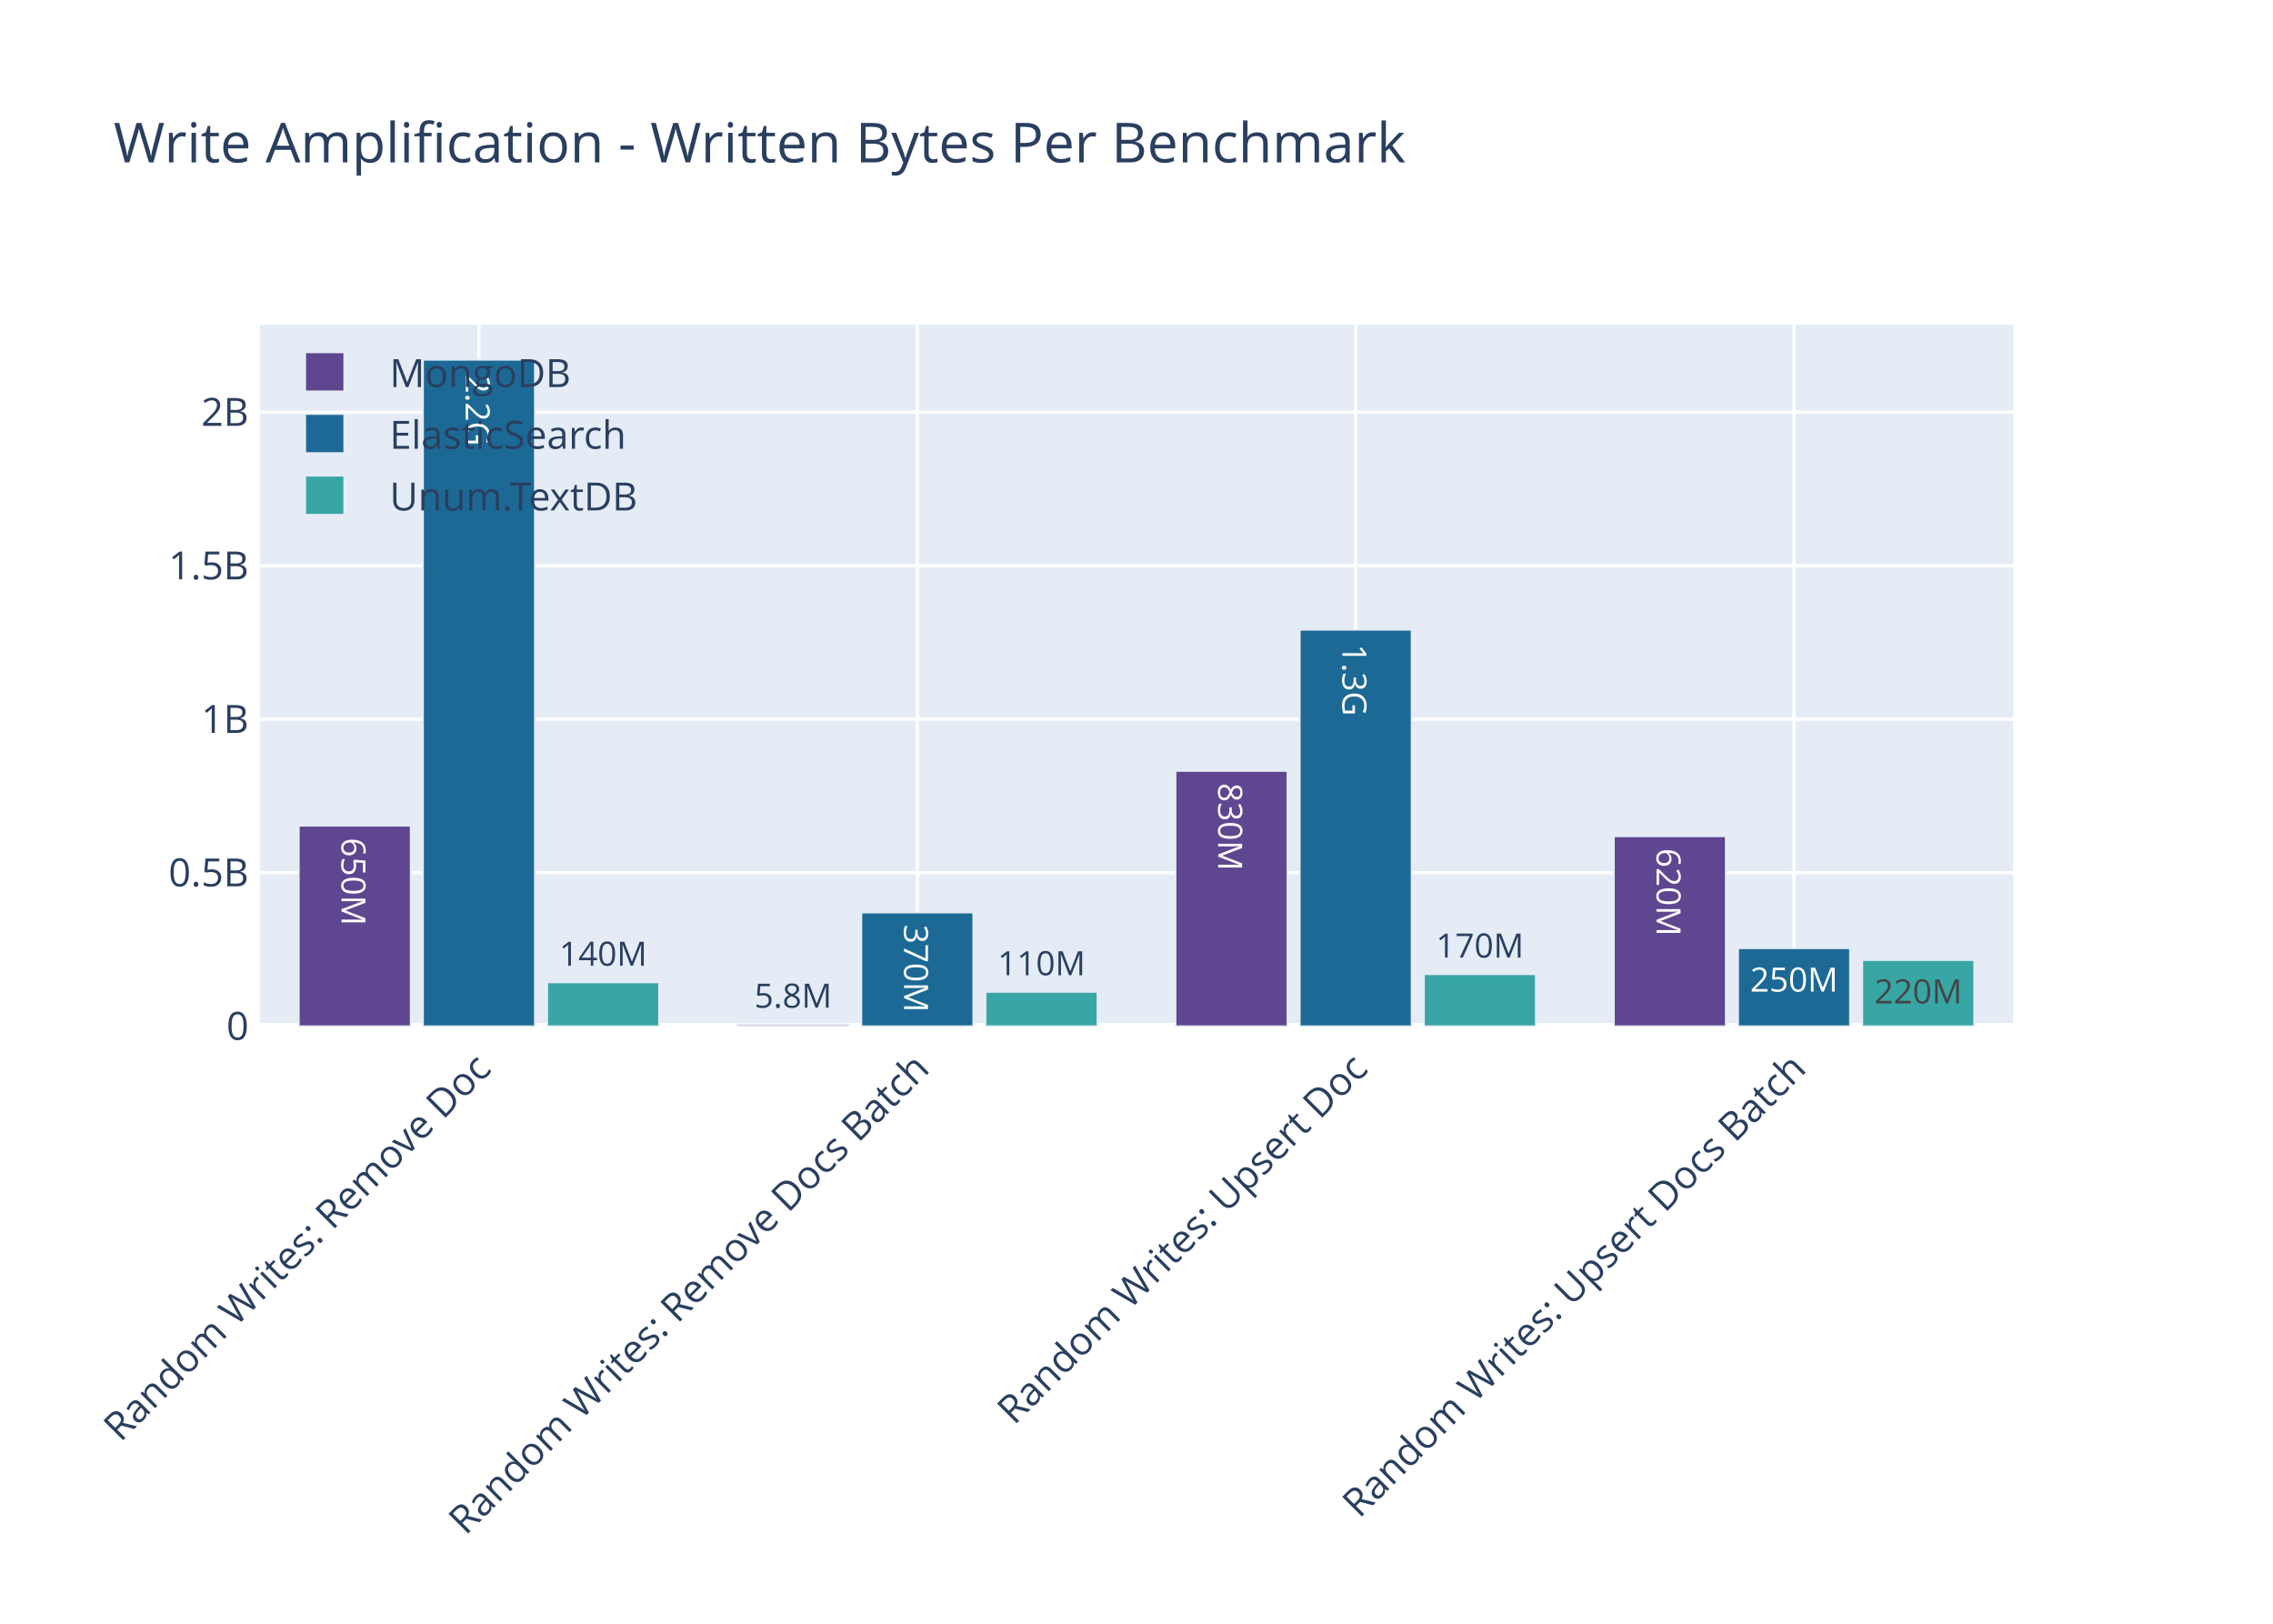
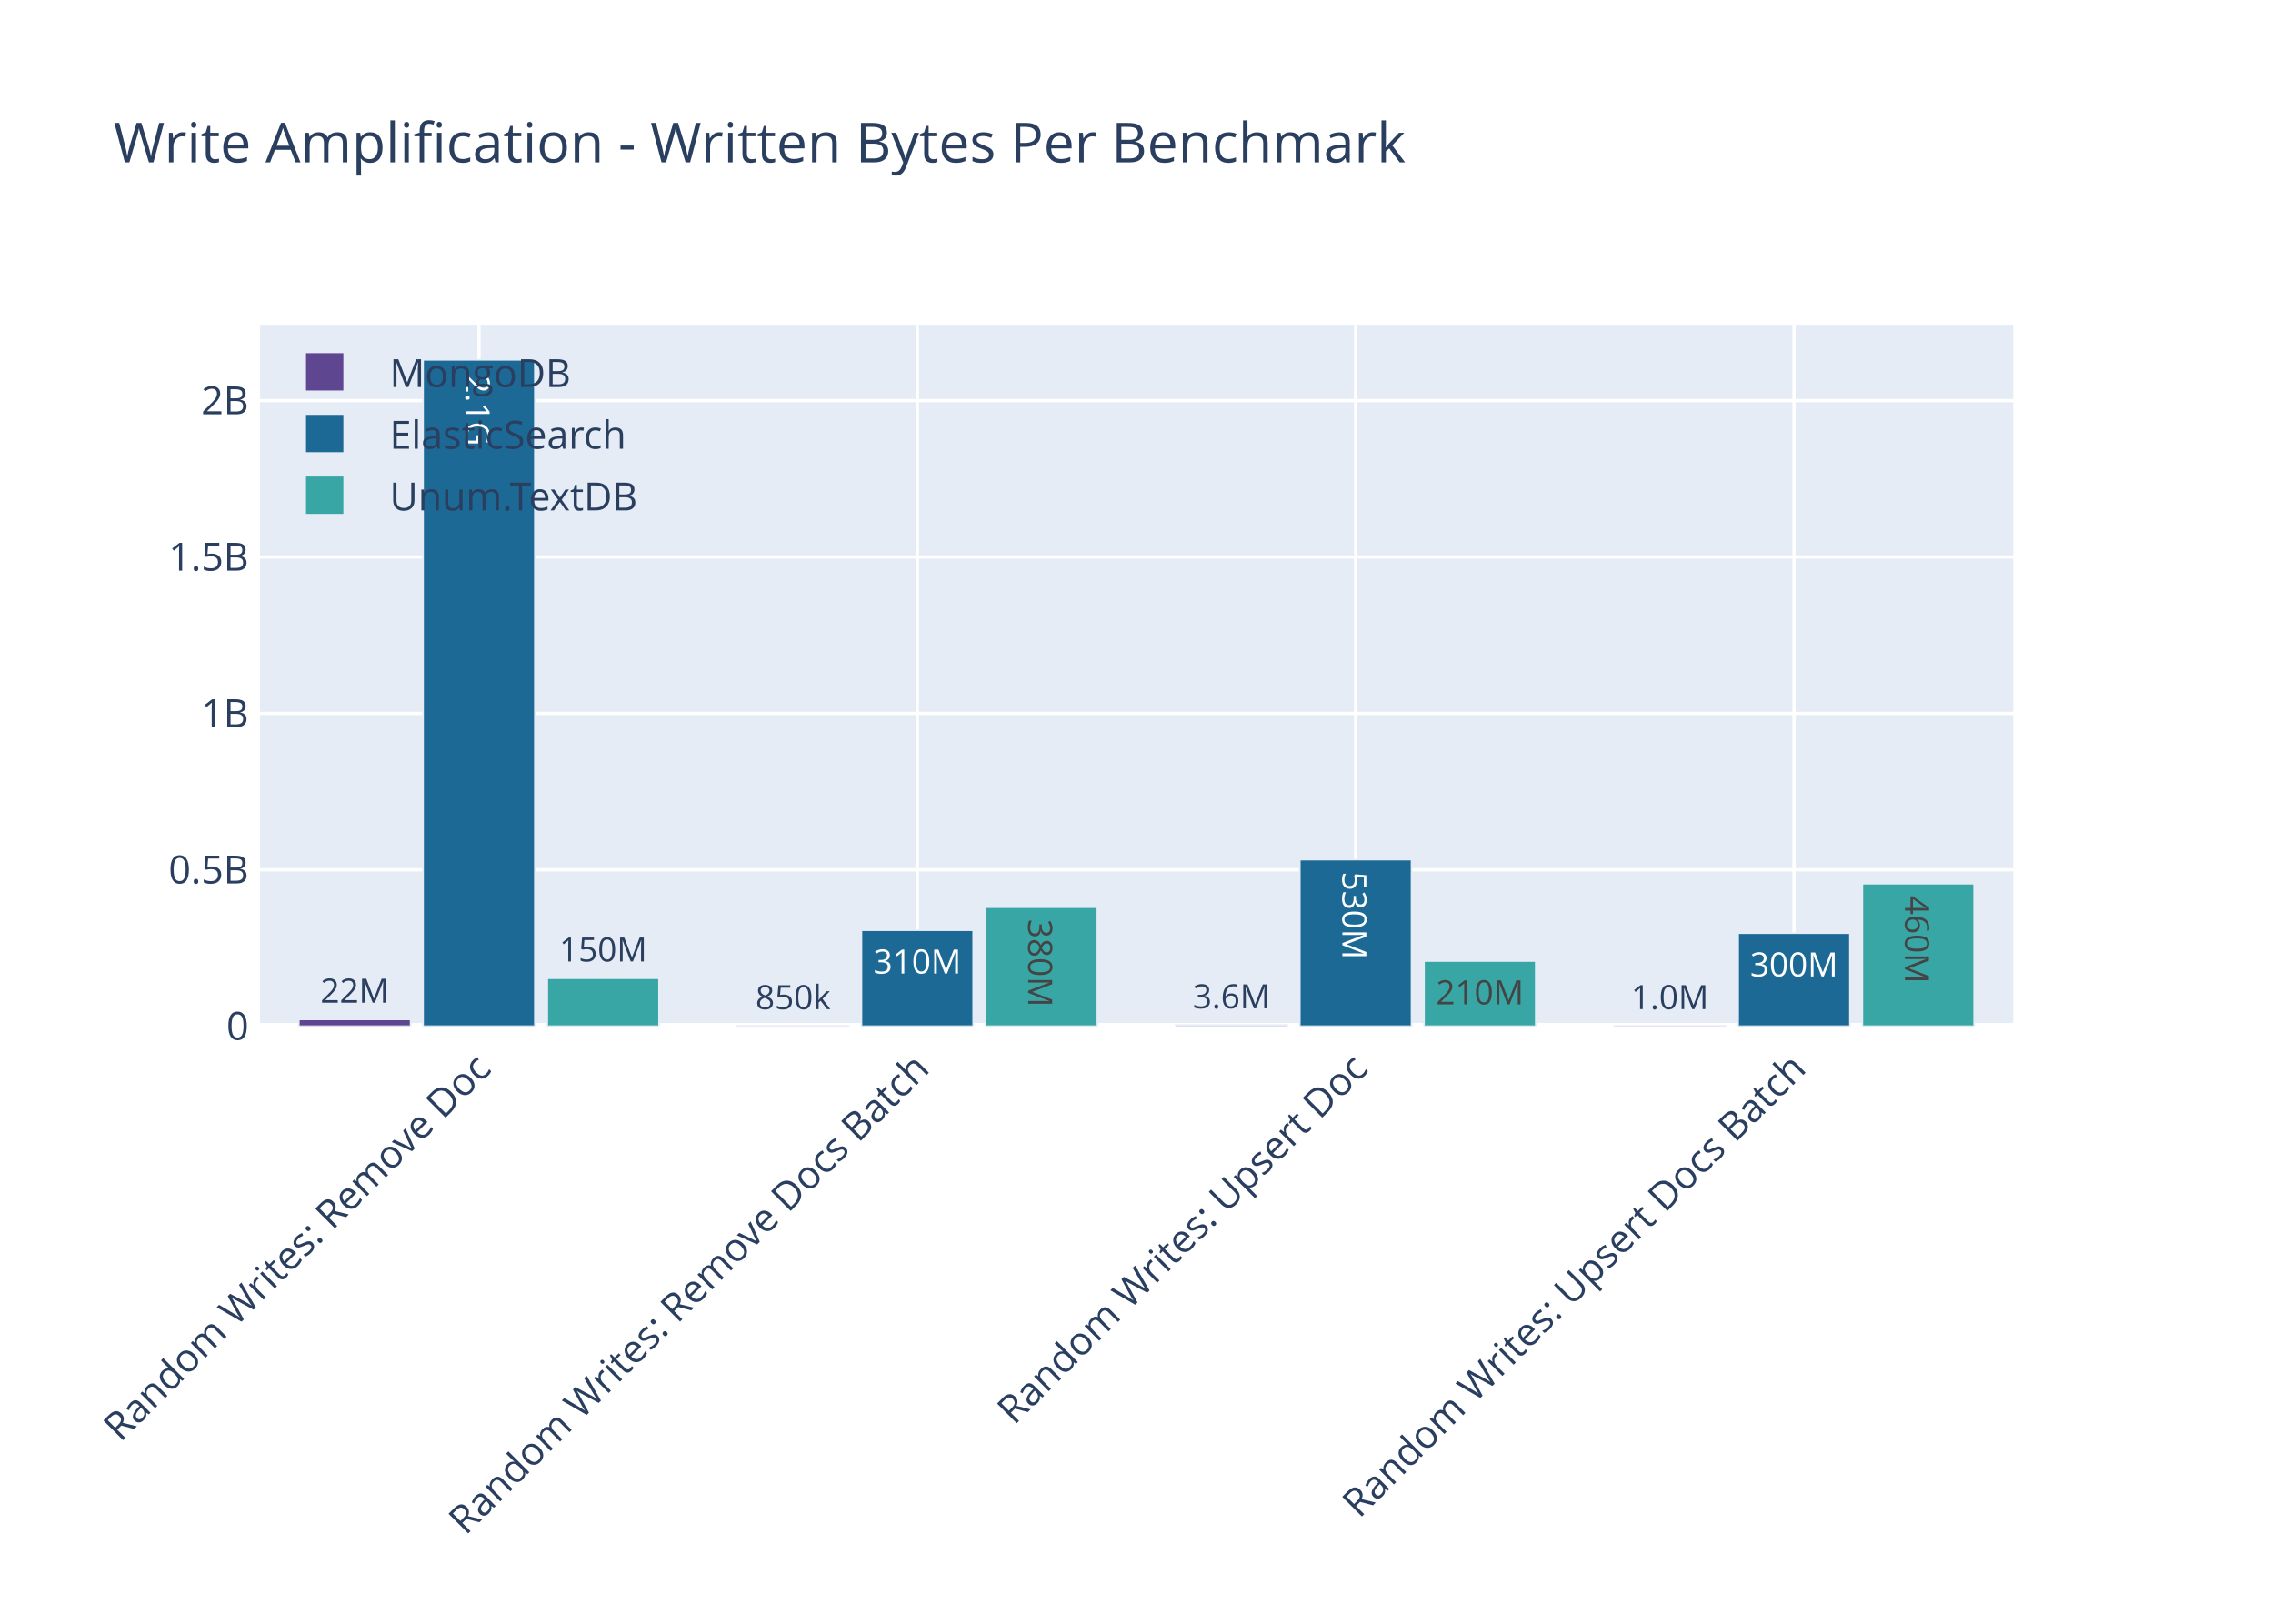
<svg xmlns="http://www.w3.org/2000/svg" class="main-svg" width="700" height="500" style="" viewBox="0 0 700 500">
  <rect x="0" y="0" width="700" height="500" style="fill: rgb(255, 255, 255); fill-opacity: 1;" />
-   <defs id="defs-f29235">
+   <defs id="defs-986a55">
    <g class="clips">
-       <clipPath id="clipf29235xyplot" class="plotclip">
+       <clipPath id="clip986a55xyplot" class="plotclip">
        <rect width="540" height="216" />
      </clipPath>
-       <clipPath class="axesclip" id="clipf29235x">
+       <clipPath class="axesclip" id="clip986a55x">
        <rect x="80" y="0" width="540" height="500" />
      </clipPath>
-       <clipPath class="axesclip" id="clipf29235y">
+       <clipPath class="axesclip" id="clip986a55y">
        <rect x="0" y="100" width="700" height="216" />
      </clipPath>
-       <clipPath class="axesclip" id="clipf29235xy">
+       <clipPath class="axesclip" id="clip986a55xy">
        <rect x="80" y="100" width="540" height="216" />
      </clipPath>
    </g>
    <g class="gradients" />
  </defs>
  <g class="bglayer">
    <rect class="bg" x="80" y="100" width="540" height="216" style="fill: rgb(229, 236, 246); fill-opacity: 1; stroke-width: 0;" />
  </g>
  <g class="layer-below">
    <g class="imagelayer" />
    <g class="shapelayer" />
  </g>
  <g class="cartesianlayer">
    <g class="subplot xy">
      <g class="layer-subplot">
        <g class="shapelayer" />
        <g class="imagelayer" />
      </g>
      <g class="gridlayer">
        <g class="x">
          <path class="xgrid crisp" transform="translate(147.5,0)" d="M0,100v216" style="stroke: rgb(255, 255, 255); stroke-opacity: 1; stroke-width: 1px;" />
          <path class="xgrid crisp" transform="translate(282.5,0)" d="M0,100v216" style="stroke: rgb(255, 255, 255); stroke-opacity: 1; stroke-width: 1px;" />
          <path class="xgrid crisp" transform="translate(417.5,0)" d="M0,100v216" style="stroke: rgb(255, 255, 255); stroke-opacity: 1; stroke-width: 1px;" />
          <path class="xgrid crisp" transform="translate(552.5,0)" d="M0,100v216" style="stroke: rgb(255, 255, 255); stroke-opacity: 1; stroke-width: 1px;" />
        </g>
        <g class="y">
-           <path class="ygrid crisp" transform="translate(0,268.73)" d="M80,0h540" style="stroke: rgb(255, 255, 255); stroke-opacity: 1; stroke-width: 1px;" />
-           <path class="ygrid crisp" transform="translate(0,221.47)" d="M80,0h540" style="stroke: rgb(255, 255, 255); stroke-opacity: 1; stroke-width: 1px;" />
-           <path class="ygrid crisp" transform="translate(0,174.2)" d="M80,0h540" style="stroke: rgb(255, 255, 255); stroke-opacity: 1; stroke-width: 1px;" />
-           <path class="ygrid crisp" transform="translate(0,126.93)" d="M80,0h540" style="stroke: rgb(255, 255, 255); stroke-opacity: 1; stroke-width: 1px;" />
+           <path class="ygrid crisp" transform="translate(0,267.84)" d="M80,0h540" style="stroke: rgb(255, 255, 255); stroke-opacity: 1; stroke-width: 1px;" />
+           <path class="ygrid crisp" transform="translate(0,219.68)" d="M80,0h540" style="stroke: rgb(255, 255, 255); stroke-opacity: 1; stroke-width: 1px;" />
+           <path class="ygrid crisp" transform="translate(0,171.52)" d="M80,0h540" style="stroke: rgb(255, 255, 255); stroke-opacity: 1; stroke-width: 1px;" />
+           <path class="ygrid crisp" transform="translate(0,123.36)" d="M80,0h540" style="stroke: rgb(255, 255, 255); stroke-opacity: 1; stroke-width: 1px;" />
        </g>
      </g>
      <g class="zerolinelayer">
        <path class="yzl zl crisp" transform="translate(0,316)" d="M80,0h540" style="stroke: rgb(255, 255, 255); stroke-opacity: 1; stroke-width: 2px;" />
      </g>
      <path class="xlines-below" />
      <path class="ylines-below" />
      <g class="overlines-below" />
      <g class="xaxislayer-below" />
      <g class="yaxislayer-below" />
      <g class="overaxes-below" />
-       <g class="plot" transform="translate(80, 100)" clip-path="url('#clipf29235xyplot')">
+       <g class="plot" transform="translate(80, 100)" clip-path="url('#clip986a55xyplot')">
        <g class="barlayer mlayer">
          <g class="trace bars" style="opacity: 1;">
            <g class="points">
              <g class="point">
-                 <path d="M12.04,216V154.29H46.46V216Z" style="vector-effect: non-scaling-stroke; opacity: 1; stroke-width: 0.5px; fill: rgb(95, 70, 144); fill-opacity: 1; stroke: rgb(229, 236, 246); stroke-opacity: 1;" />
-                 <text class="bartext bartext-inside" text-anchor="middle" data-notex="1" x="0" y="0" style="font-family: 'Open Sans', verdana, arial, sans-serif; font-size: 12px; fill: rgb(255, 255, 255); fill-opacity: 1; white-space: pre;" transform="translate(29.25,175.5908)scale(0.8612121)rotate(90 0 -4.75)">650M</text>
-               </g>
-               <g class="point">
-                 <path d="M147.04,216V215.45H181.46V216Z" style="vector-effect: non-scaling-stroke; opacity: 1; stroke-width: 0.5px; fill: rgb(95, 70, 144); fill-opacity: 1; stroke: rgb(229, 236, 246); stroke-opacity: 1;" />
-                 <text class="bartext bartext-outside" text-anchor="middle" data-notex="1" x="0" y="0" style="font-family: 'Open Sans', verdana, arial, sans-serif; font-size: 12px; fill: rgb(42, 63, 95); fill-opacity: 1; white-space: pre;" transform="translate(164.25,210.297)scale(0.8612121)">5.8M</text>
-               </g>
-               <g class="point">
-                 <path d="M282.04,216V137.41H316.46V216Z" style="vector-effect: non-scaling-stroke; opacity: 1; stroke-width: 0.5px; fill: rgb(95, 70, 144); fill-opacity: 1; stroke: rgb(229, 236, 246); stroke-opacity: 1;" />
-                 <text class="bartext bartext-inside" text-anchor="middle" data-notex="1" x="0" y="0" style="font-family: 'Open Sans', verdana, arial, sans-serif; font-size: 12px; fill: rgb(255, 255, 255); fill-opacity: 1; white-space: pre;" transform="translate(299.25,158.7108)scale(0.8612121)rotate(90 0 -4.75)">830M</text>
-               </g>
-               <g class="point">
-                 <path d="M417.04,216V157.53H451.46V216Z" style="vector-effect: non-scaling-stroke; opacity: 1; stroke-width: 0.5px; fill: rgb(95, 70, 144); fill-opacity: 1; stroke: rgb(229, 236, 246); stroke-opacity: 1;" />
-                 <text class="bartext bartext-inside" text-anchor="middle" data-notex="1" x="0" y="0" style="font-family: 'Open Sans', verdana, arial, sans-serif; font-size: 12px; fill: rgb(255, 255, 255); fill-opacity: 1; white-space: pre;" transform="translate(434.25,178.8308)scale(0.8612121)rotate(90 0 -4.75)">620M</text>
+                 <path d="M12.04,216V213.91H46.46V216Z" style="vector-effect: non-scaling-stroke; opacity: 1; stroke-width: 0.5px; fill: rgb(95, 70, 144); fill-opacity: 1; stroke: rgb(229, 236, 246); stroke-opacity: 1;" />
+                 <text class="bartext bartext-outside" text-anchor="middle" data-notex="1" x="0" y="0" style="font-family: 'Open Sans', verdana, arial, sans-serif; font-size: 12px; fill: rgb(42, 63, 95); fill-opacity: 1; white-space: pre;" transform="translate(29.25,208.757)scale(0.8612121)">22M</text>
+               </g>
+               <g class="point">
+                 <path d="M147.04,216V215.92H181.46V216Z" style="vector-effect: non-scaling-stroke; opacity: 1; stroke-width: 0.5px; fill: rgb(95, 70, 144); fill-opacity: 1; stroke: rgb(229, 236, 246); stroke-opacity: 1;" />
+                 <text class="bartext bartext-outside" text-anchor="middle" data-notex="1" x="0" y="0" style="font-family: 'Open Sans', verdana, arial, sans-serif; font-size: 12px; fill: rgb(42, 63, 95); fill-opacity: 1; white-space: pre;" transform="translate(164.25,210.767)scale(0.8612121)">850k</text>
+               </g>
+               <g class="point">
+                 <path d="M282.04,216V215.66H316.46V216Z" style="vector-effect: non-scaling-stroke; opacity: 1; stroke-width: 0.5px; fill: rgb(95, 70, 144); fill-opacity: 1; stroke: rgb(229, 236, 246); stroke-opacity: 1;" />
+                 <text class="bartext bartext-outside" text-anchor="middle" data-notex="1" x="0" y="0" style="font-family: 'Open Sans', verdana, arial, sans-serif; font-size: 12px; fill: rgb(42, 63, 95); fill-opacity: 1; white-space: pre;" transform="translate(299.25,210.507)scale(0.8612121)">3.6M</text>
+               </g>
+               <g class="point">
+                 <path d="M417.04,216V215.9H451.46V216Z" style="vector-effect: non-scaling-stroke; opacity: 1; stroke-width: 0.5px; fill: rgb(95, 70, 144); fill-opacity: 1; stroke: rgb(229, 236, 246); stroke-opacity: 1;" />
+                 <text class="bartext bartext-outside" text-anchor="middle" data-notex="1" x="0" y="0" style="font-family: 'Open Sans', verdana, arial, sans-serif; font-size: 12px; fill: rgb(42, 63, 95); fill-opacity: 1; white-space: pre;" transform="translate(434.25,210.747)scale(0.8612121)">1.0M</text>
              </g>
            </g>
          </g>
          <g class="trace bars" style="opacity: 1;">
            <g class="points">
              <g class="point">
                <path d="M50.29,216V10.8H84.71V216Z" style="vector-effect: non-scaling-stroke; opacity: 1; stroke-width: 0.5px; fill: rgb(29, 105, 150); fill-opacity: 1; stroke: rgb(229, 236, 246); stroke-opacity: 1;" />
-                 <text class="bartext bartext-inside" text-anchor="middle" data-notex="1" x="0" y="0" style="font-family: 'Open Sans', verdana, arial, sans-serif; font-size: 12px; fill: rgb(255, 255, 255); fill-opacity: 1; white-space: pre;" transform="translate(67.5,30.35142)scale(0.8612121)rotate(90 0 -4.75)">2.2G</text>
-               </g>
-               <g class="point">
-                 <path d="M185.29,216V181.01H219.71V216Z" style="vector-effect: non-scaling-stroke; opacity: 1; stroke-width: 0.5px; fill: rgb(29, 105, 150); fill-opacity: 1; stroke: rgb(229, 236, 246); stroke-opacity: 1;" />
-                 <text class="bartext bartext-inside" text-anchor="middle" data-notex="1" x="0" y="0" style="font-family: 'Open Sans', verdana, arial, sans-serif; font-size: 12px; fill: rgb(255, 255, 255); fill-opacity: 1; white-space: pre;" transform="translate(202.5,202.3108)scale(0.8612121)rotate(90 0 -4.75)">370M</text>
-               </g>
-               <g class="point">
-                 <path d="M320.29,216V93.94H354.71V216Z" style="vector-effect: non-scaling-stroke; opacity: 1; stroke-width: 0.5px; fill: rgb(29, 105, 150); fill-opacity: 1; stroke: rgb(229, 236, 246); stroke-opacity: 1;" />
-                 <text class="bartext bartext-inside" text-anchor="middle" data-notex="1" x="0" y="0" style="font-family: 'Open Sans', verdana, arial, sans-serif; font-size: 12px; fill: rgb(255, 255, 255); fill-opacity: 1; white-space: pre;" transform="translate(337.5,113.4914)scale(0.8612121)rotate(90 0 -4.75)">1.3G</text>
-               </g>
-               <g class="point">
-                 <path d="M455.29,216V192.01H489.71V216Z" style="vector-effect: non-scaling-stroke; opacity: 1; stroke-width: 0.5px; fill: rgb(29, 105, 150); fill-opacity: 1; stroke: rgb(229, 236, 246); stroke-opacity: 1;" />
-                 <text class="bartext bartext-inside" text-anchor="middle" data-notex="1" x="0" y="0" style="font-family: 'Open Sans', verdana, arial, sans-serif; font-size: 12px; fill: rgb(255, 255, 255); fill-opacity: 1; white-space: pre;" transform="translate(472.5,205.3445)scale(0.8612121)">250M</text>
+                 <text class="bartext bartext-inside" text-anchor="middle" data-notex="1" x="0" y="0" style="font-family: 'Open Sans', verdana, arial, sans-serif; font-size: 12px; fill: rgb(255, 255, 255); fill-opacity: 1; white-space: pre;" transform="translate(67.5,30.35142)scale(0.8612121)rotate(90 0 -4.75)">2.1G</text>
+               </g>
+               <g class="point">
+                 <path d="M185.29,216V186.45H219.71V216Z" style="vector-effect: non-scaling-stroke; opacity: 1; stroke-width: 0.5px; fill: rgb(29, 105, 150); fill-opacity: 1; stroke: rgb(229, 236, 246); stroke-opacity: 1;" />
+                 <text class="bartext bartext-inside" text-anchor="middle" data-notex="1" x="0" y="0" style="font-family: 'Open Sans', verdana, arial, sans-serif; font-size: 12px; fill: rgb(255, 255, 255); fill-opacity: 1; white-space: pre;" transform="translate(202.5,199.7845)scale(0.8612121)">310M</text>
+               </g>
+               <g class="point">
+                 <path d="M320.29,216V164.7H354.71V216Z" style="vector-effect: non-scaling-stroke; opacity: 1; stroke-width: 0.5px; fill: rgb(29, 105, 150); fill-opacity: 1; stroke: rgb(229, 236, 246); stroke-opacity: 1;" />
+                 <text class="bartext bartext-inside" text-anchor="middle" data-notex="1" x="0" y="0" style="font-family: 'Open Sans', verdana, arial, sans-serif; font-size: 12px; fill: rgb(255, 255, 255); fill-opacity: 1; white-space: pre;" transform="translate(337.5,186.0008)scale(0.8612121)rotate(90 0 -4.75)">530M</text>
+               </g>
+               <g class="point">
+                 <path d="M455.29,216V187.35H489.71V216Z" style="vector-effect: non-scaling-stroke; opacity: 1; stroke-width: 0.5px; fill: rgb(29, 105, 150); fill-opacity: 1; stroke: rgb(229, 236, 246); stroke-opacity: 1;" />
+                 <text class="bartext bartext-inside" text-anchor="middle" data-notex="1" x="0" y="0" style="font-family: 'Open Sans', verdana, arial, sans-serif; font-size: 12px; fill: rgb(255, 255, 255); fill-opacity: 1; white-space: pre;" transform="translate(472.5,200.6845)scale(0.8612121)">300M</text>
              </g>
            </g>
          </g>
          <g class="trace bars" style="opacity: 1;">
            <g class="points">
              <g class="point">
-                 <path d="M88.54,216V202.53H122.96V216Z" style="vector-effect: non-scaling-stroke; opacity: 1; stroke-width: 0.5px; fill: rgb(56, 166, 165); fill-opacity: 1; stroke: rgb(229, 236, 246); stroke-opacity: 1;" />
-                 <text class="bartext bartext-outside" text-anchor="middle" data-notex="1" x="0" y="0" style="font-family: 'Open Sans', verdana, arial, sans-serif; font-size: 12px; fill: rgb(42, 63, 95); fill-opacity: 1; white-space: pre;" transform="translate(105.75,197.377)scale(0.8612121)">140M</text>
-               </g>
-               <g class="point">
-                 <path d="M223.54,216V205.46H257.96V216Z" style="vector-effect: non-scaling-stroke; opacity: 1; stroke-width: 0.5px; fill: rgb(56, 166, 165); fill-opacity: 1; stroke: rgb(229, 236, 246); stroke-opacity: 1;" />
-                 <text class="bartext bartext-outside" text-anchor="middle" data-notex="1" x="0" y="0" style="font-family: 'Open Sans', verdana, arial, sans-serif; font-size: 12px; fill: rgb(42, 63, 95); fill-opacity: 1; white-space: pre;" transform="translate(240.75,200.307)scale(0.8612121)">110M</text>
-               </g>
-               <g class="point">
-                 <path d="M358.54,216V200.01H392.96V216Z" style="vector-effect: non-scaling-stroke; opacity: 1; stroke-width: 0.5px; fill: rgb(56, 166, 165); fill-opacity: 1; stroke: rgb(229, 236, 246); stroke-opacity: 1;" />
-                 <text class="bartext bartext-outside" text-anchor="middle" data-notex="1" x="0" y="0" style="font-family: 'Open Sans', verdana, arial, sans-serif; font-size: 12px; fill: rgb(42, 63, 95); fill-opacity: 1; white-space: pre;" transform="translate(375.75,194.857)scale(0.8612121)">170M</text>
-               </g>
-               <g class="point">
-                 <path d="M493.54,216V195.65H527.96V216Z" style="vector-effect: non-scaling-stroke; opacity: 1; stroke-width: 0.5px; fill: rgb(56, 166, 165); fill-opacity: 1; stroke: rgb(229, 236, 246); stroke-opacity: 1;" />
-                 <text class="bartext bartext-inside" text-anchor="middle" data-notex="1" x="0" y="0" style="font-family: 'Open Sans', verdana, arial, sans-serif; font-size: 12px; fill: rgb(68, 68, 68); fill-opacity: 1; white-space: pre;" transform="translate(510.75,208.9845)scale(0.8612121)">220M</text>
+                 <path d="M88.54,216V201.23H122.96V216Z" style="vector-effect: non-scaling-stroke; opacity: 1; stroke-width: 0.5px; fill: rgb(56, 166, 165); fill-opacity: 1; stroke: rgb(229, 236, 246); stroke-opacity: 1;" />
+                 <text class="bartext bartext-outside" text-anchor="middle" data-notex="1" x="0" y="0" style="font-family: 'Open Sans', verdana, arial, sans-serif; font-size: 12px; fill: rgb(42, 63, 95); fill-opacity: 1; white-space: pre;" transform="translate(105.75,196.077)scale(0.8612121)">150M</text>
+               </g>
+               <g class="point">
+                 <path d="M223.54,216V179.36H257.96V216Z" style="vector-effect: non-scaling-stroke; opacity: 1; stroke-width: 0.5px; fill: rgb(56, 166, 165); fill-opacity: 1; stroke: rgb(229, 236, 246); stroke-opacity: 1;" />
+                 <text class="bartext bartext-inside" text-anchor="middle" data-notex="1" x="0" y="0" style="font-family: 'Open Sans', verdana, arial, sans-serif; font-size: 12px; fill: rgb(68, 68, 68); fill-opacity: 1; white-space: pre;" transform="translate(240.75,200.6608)scale(0.8612121)rotate(90 0 -4.75)">380M</text>
+               </g>
+               <g class="point">
+                 <path d="M358.54,216V195.93H392.96V216Z" style="vector-effect: non-scaling-stroke; opacity: 1; stroke-width: 0.5px; fill: rgb(56, 166, 165); fill-opacity: 1; stroke: rgb(229, 236, 246); stroke-opacity: 1;" />
+                 <text class="bartext bartext-inside" text-anchor="middle" data-notex="1" x="0" y="0" style="font-family: 'Open Sans', verdana, arial, sans-serif; font-size: 12px; fill: rgb(68, 68, 68); fill-opacity: 1; white-space: pre;" transform="translate(375.75,209.2645)scale(0.8612121)">210M</text>
+               </g>
+               <g class="point">
+                 <path d="M493.54,216V172.11H527.96V216Z" style="vector-effect: non-scaling-stroke; opacity: 1; stroke-width: 0.5px; fill: rgb(56, 166, 165); fill-opacity: 1; stroke: rgb(229, 236, 246); stroke-opacity: 1;" />
+                 <text class="bartext bartext-inside" text-anchor="middle" data-notex="1" x="0" y="0" style="font-family: 'Open Sans', verdana, arial, sans-serif; font-size: 12px; fill: rgb(68, 68, 68); fill-opacity: 1; white-space: pre;" transform="translate(510.75,193.4108)scale(0.8612121)rotate(90 0 -4.75)">460M</text>
              </g>
            </g>
          </g>
        </g>
      </g>
      <g class="overplot" />
      <path class="xlines-above crisp" d="M79,316.5H620" style="fill: none; stroke-width: 1px; stroke: rgb(255, 255, 255); stroke-opacity: 1;" />
      <path class="ylines-above crisp" d="M79.5,100V316" style="fill: none; stroke-width: 1px; stroke: rgb(255, 255, 255); stroke-opacity: 1;" />
      <g class="overlines-above" />
      <g class="xaxislayer-above">
        <g class="xtick">
          <text text-anchor="end" x="0" y="331.4" transform="translate(147.5,0) rotate(-45,0,325.4)" style="font-family: 'Open Sans', verdana, arial, sans-serif; font-size: 12px; fill: rgb(42, 63, 95); fill-opacity: 1; white-space: pre;">Random Writes: Remove Doc</text>
        </g>
        <g class="xtick">
          <text text-anchor="end" x="0" y="331.4" transform="translate(282.5,0) rotate(-45,0,325.4)" style="font-family: 'Open Sans', verdana, arial, sans-serif; font-size: 12px; fill: rgb(42, 63, 95); fill-opacity: 1; white-space: pre;">Random Writes: Remove Docs Batch</text>
        </g>
        <g class="xtick">
          <text text-anchor="end" x="0" y="331.4" transform="translate(417.5,0) rotate(-45,0,325.4)" style="font-family: 'Open Sans', verdana, arial, sans-serif; font-size: 12px; fill: rgb(42, 63, 95); fill-opacity: 1; white-space: pre;">Random Writes: Upsert Doc</text>
        </g>
        <g class="xtick">
          <text text-anchor="end" x="0" y="331.4" transform="translate(552.5,0) rotate(-45,0,325.4)" style="font-family: 'Open Sans', verdana, arial, sans-serif; font-size: 12px; fill: rgb(42, 63, 95); fill-opacity: 1; white-space: pre;">Random Writes: Upsert Docs Batch</text>
        </g>
      </g>
      <g class="yaxislayer-above">
        <g class="ytick">
          <text text-anchor="end" x="76.6" y="4.2" transform="translate(0,316)" style="font-family: 'Open Sans', verdana, arial, sans-serif; font-size: 12px; fill: rgb(42, 63, 95); fill-opacity: 1; white-space: pre;">0</text>
        </g>
        <g class="ytick">
-           <text text-anchor="end" x="76.6" y="4.2" transform="translate(0,268.73)" style="font-family: 'Open Sans', verdana, arial, sans-serif; font-size: 12px; fill: rgb(42, 63, 95); fill-opacity: 1; white-space: pre;">0.5B</text>
-         </g>
-         <g class="ytick">
-           <text text-anchor="end" x="76.6" y="4.2" transform="translate(0,221.47)" style="font-family: 'Open Sans', verdana, arial, sans-serif; font-size: 12px; fill: rgb(42, 63, 95); fill-opacity: 1; white-space: pre;">1B</text>
-         </g>
-         <g class="ytick">
-           <text text-anchor="end" x="76.6" y="4.2" transform="translate(0,174.2)" style="font-family: 'Open Sans', verdana, arial, sans-serif; font-size: 12px; fill: rgb(42, 63, 95); fill-opacity: 1; white-space: pre;">1.5B</text>
-         </g>
-         <g class="ytick">
-           <text text-anchor="end" x="76.6" y="4.2" transform="translate(0,126.93)" style="font-family: 'Open Sans', verdana, arial, sans-serif; font-size: 12px; fill: rgb(42, 63, 95); fill-opacity: 1; white-space: pre;">2B</text>
+           <text text-anchor="end" x="76.6" y="4.2" transform="translate(0,267.84)" style="font-family: 'Open Sans', verdana, arial, sans-serif; font-size: 12px; fill: rgb(42, 63, 95); fill-opacity: 1; white-space: pre;">0.5B</text>
+         </g>
+         <g class="ytick">
+           <text text-anchor="end" x="76.6" y="4.2" transform="translate(0,219.68)" style="font-family: 'Open Sans', verdana, arial, sans-serif; font-size: 12px; fill: rgb(42, 63, 95); fill-opacity: 1; white-space: pre;">1B</text>
+         </g>
+         <g class="ytick">
+           <text text-anchor="end" x="76.6" y="4.2" transform="translate(0,171.52)" style="font-family: 'Open Sans', verdana, arial, sans-serif; font-size: 12px; fill: rgb(42, 63, 95); fill-opacity: 1; white-space: pre;">1.5B</text>
+         </g>
+         <g class="ytick">
+           <text text-anchor="end" x="76.6" y="4.2" transform="translate(0,123.36)" style="font-family: 'Open Sans', verdana, arial, sans-serif; font-size: 12px; fill: rgb(42, 63, 95); fill-opacity: 1; white-space: pre;">2B</text>
        </g>
      </g>
      <g class="overaxes-above" />
    </g>
  </g>
  <g class="polarlayer" />
  <g class="ternarylayer" />
  <g class="geolayer" />
  <g class="funnelarealayer" />
  <g class="pielayer" />
  <g class="treemaplayer" />
  <g class="sunburstlayer" />
  <g class="glimages" />
-   <defs id="topdefs-f29235">
+   <defs id="topdefs-986a55">
    <g class="clips" />
-     <clipPath id="legendf29235">
+     <clipPath id="legend986a55">
      <rect width="129" height="67" x="0" y="0" />
    </clipPath>
  </defs>
  <g class="layer-above">
    <g class="imagelayer" />
    <g class="shapelayer" />
  </g>
  <g class="infolayer">
    <g class="legend" pointer-events="all" transform="translate(80, 100)">
      <rect class="bg" shape-rendering="crispEdges" width="129" height="67" x="0" y="0" style="stroke: rgb(255, 255, 255); stroke-opacity: 0; fill: rgb(255, 255, 255); fill-opacity: 0; stroke-width: 0px;" />
-       <g class="scrollbox" transform="translate(0, 0)" clip-path="url('#legendf29235')">
+       <g class="scrollbox" transform="translate(0, 0)" clip-path="url('#legend986a55')">
        <g class="groups">
          <g class="traces" transform="translate(0, 14.5)" style="opacity: 1;">
            <text class="legendtext user-select-none" text-anchor="start" x="40" y="4.68" style="font-family: 'Open Sans', verdana, arial, sans-serif; font-size: 12px; fill: rgb(42, 63, 95); fill-opacity: 1; white-space: pre;">MongoDB</text>
            <g class="layers" style="opacity: 1;">
              <g class="legendfill" />
              <g class="legendlines" />
              <g class="legendsymbols">
                <g class="legendpoints">
                  <path class="legendundefined" d="M6,6H-6V-6H6Z" transform="translate(20,0)" style="stroke-width: 0.5px; fill: rgb(95, 70, 144); fill-opacity: 1; stroke: rgb(229, 236, 246); stroke-opacity: 1;" />
                </g>
              </g>
            </g>
            <rect class="legendtoggle" pointer-events="all" x="0" y="-9.5" width="123.859" height="19" style="cursor: pointer; fill: rgb(0, 0, 0); fill-opacity: 0;" />
          </g>
          <g class="traces" transform="translate(0, 33.5)" style="opacity: 1;">
            <text class="legendtext user-select-none" text-anchor="start" x="40" y="4.68" style="font-family: 'Open Sans', verdana, arial, sans-serif; font-size: 12px; fill: rgb(42, 63, 95); fill-opacity: 1; white-space: pre;">ElasticSearch</text>
            <g class="layers" style="opacity: 1;">
              <g class="legendfill" />
              <g class="legendlines" />
              <g class="legendsymbols">
                <g class="legendpoints">
                  <path class="legendundefined" d="M6,6H-6V-6H6Z" transform="translate(20,0)" style="stroke-width: 0.5px; fill: rgb(29, 105, 150); fill-opacity: 1; stroke: rgb(229, 236, 246); stroke-opacity: 1;" />
                </g>
              </g>
            </g>
            <rect class="legendtoggle" pointer-events="all" x="0" y="-9.5" width="123.859" height="19" style="cursor: pointer; fill: rgb(0, 0, 0); fill-opacity: 0;" />
          </g>
          <g class="traces" transform="translate(0, 52.5)" style="opacity: 1;">
            <text class="legendtext user-select-none" text-anchor="start" x="40" y="4.68" style="font-family: 'Open Sans', verdana, arial, sans-serif; font-size: 12px; fill: rgb(42, 63, 95); fill-opacity: 1; white-space: pre;">Unum.TextDB</text>
            <g class="layers" style="opacity: 1;">
              <g class="legendfill" />
              <g class="legendlines" />
              <g class="legendsymbols">
                <g class="legendpoints">
                  <path class="legendundefined" d="M6,6H-6V-6H6Z" transform="translate(20,0)" style="stroke-width: 0.5px; fill: rgb(56, 166, 165); fill-opacity: 1; stroke: rgb(229, 236, 246); stroke-opacity: 1;" />
                </g>
              </g>
            </g>
            <rect class="legendtoggle" pointer-events="all" x="0" y="-9.5" width="123.859" height="19" style="cursor: pointer; fill: rgb(0, 0, 0); fill-opacity: 0;" />
          </g>
        </g>
      </g>
      <rect class="scrollbar" rx="20" ry="3" width="0" height="0" x="0" y="0" style="fill: rgb(128, 139, 164); fill-opacity: 1;" />
    </g>
    <g class="g-gtitle">
      <text class="gtitle" x="35" y="50" text-anchor="start" dy="0em" style="font-family: 'Open Sans', verdana, arial, sans-serif; font-size: 17px; fill: rgb(42, 63, 95); opacity: 1; font-weight: normal; white-space: pre;">Write Amplification - Written Bytes Per Benchmark</text>
    </g>
    <g class="g-xtitle" />
    <g class="g-ytitle" />
  </g>
</svg>
